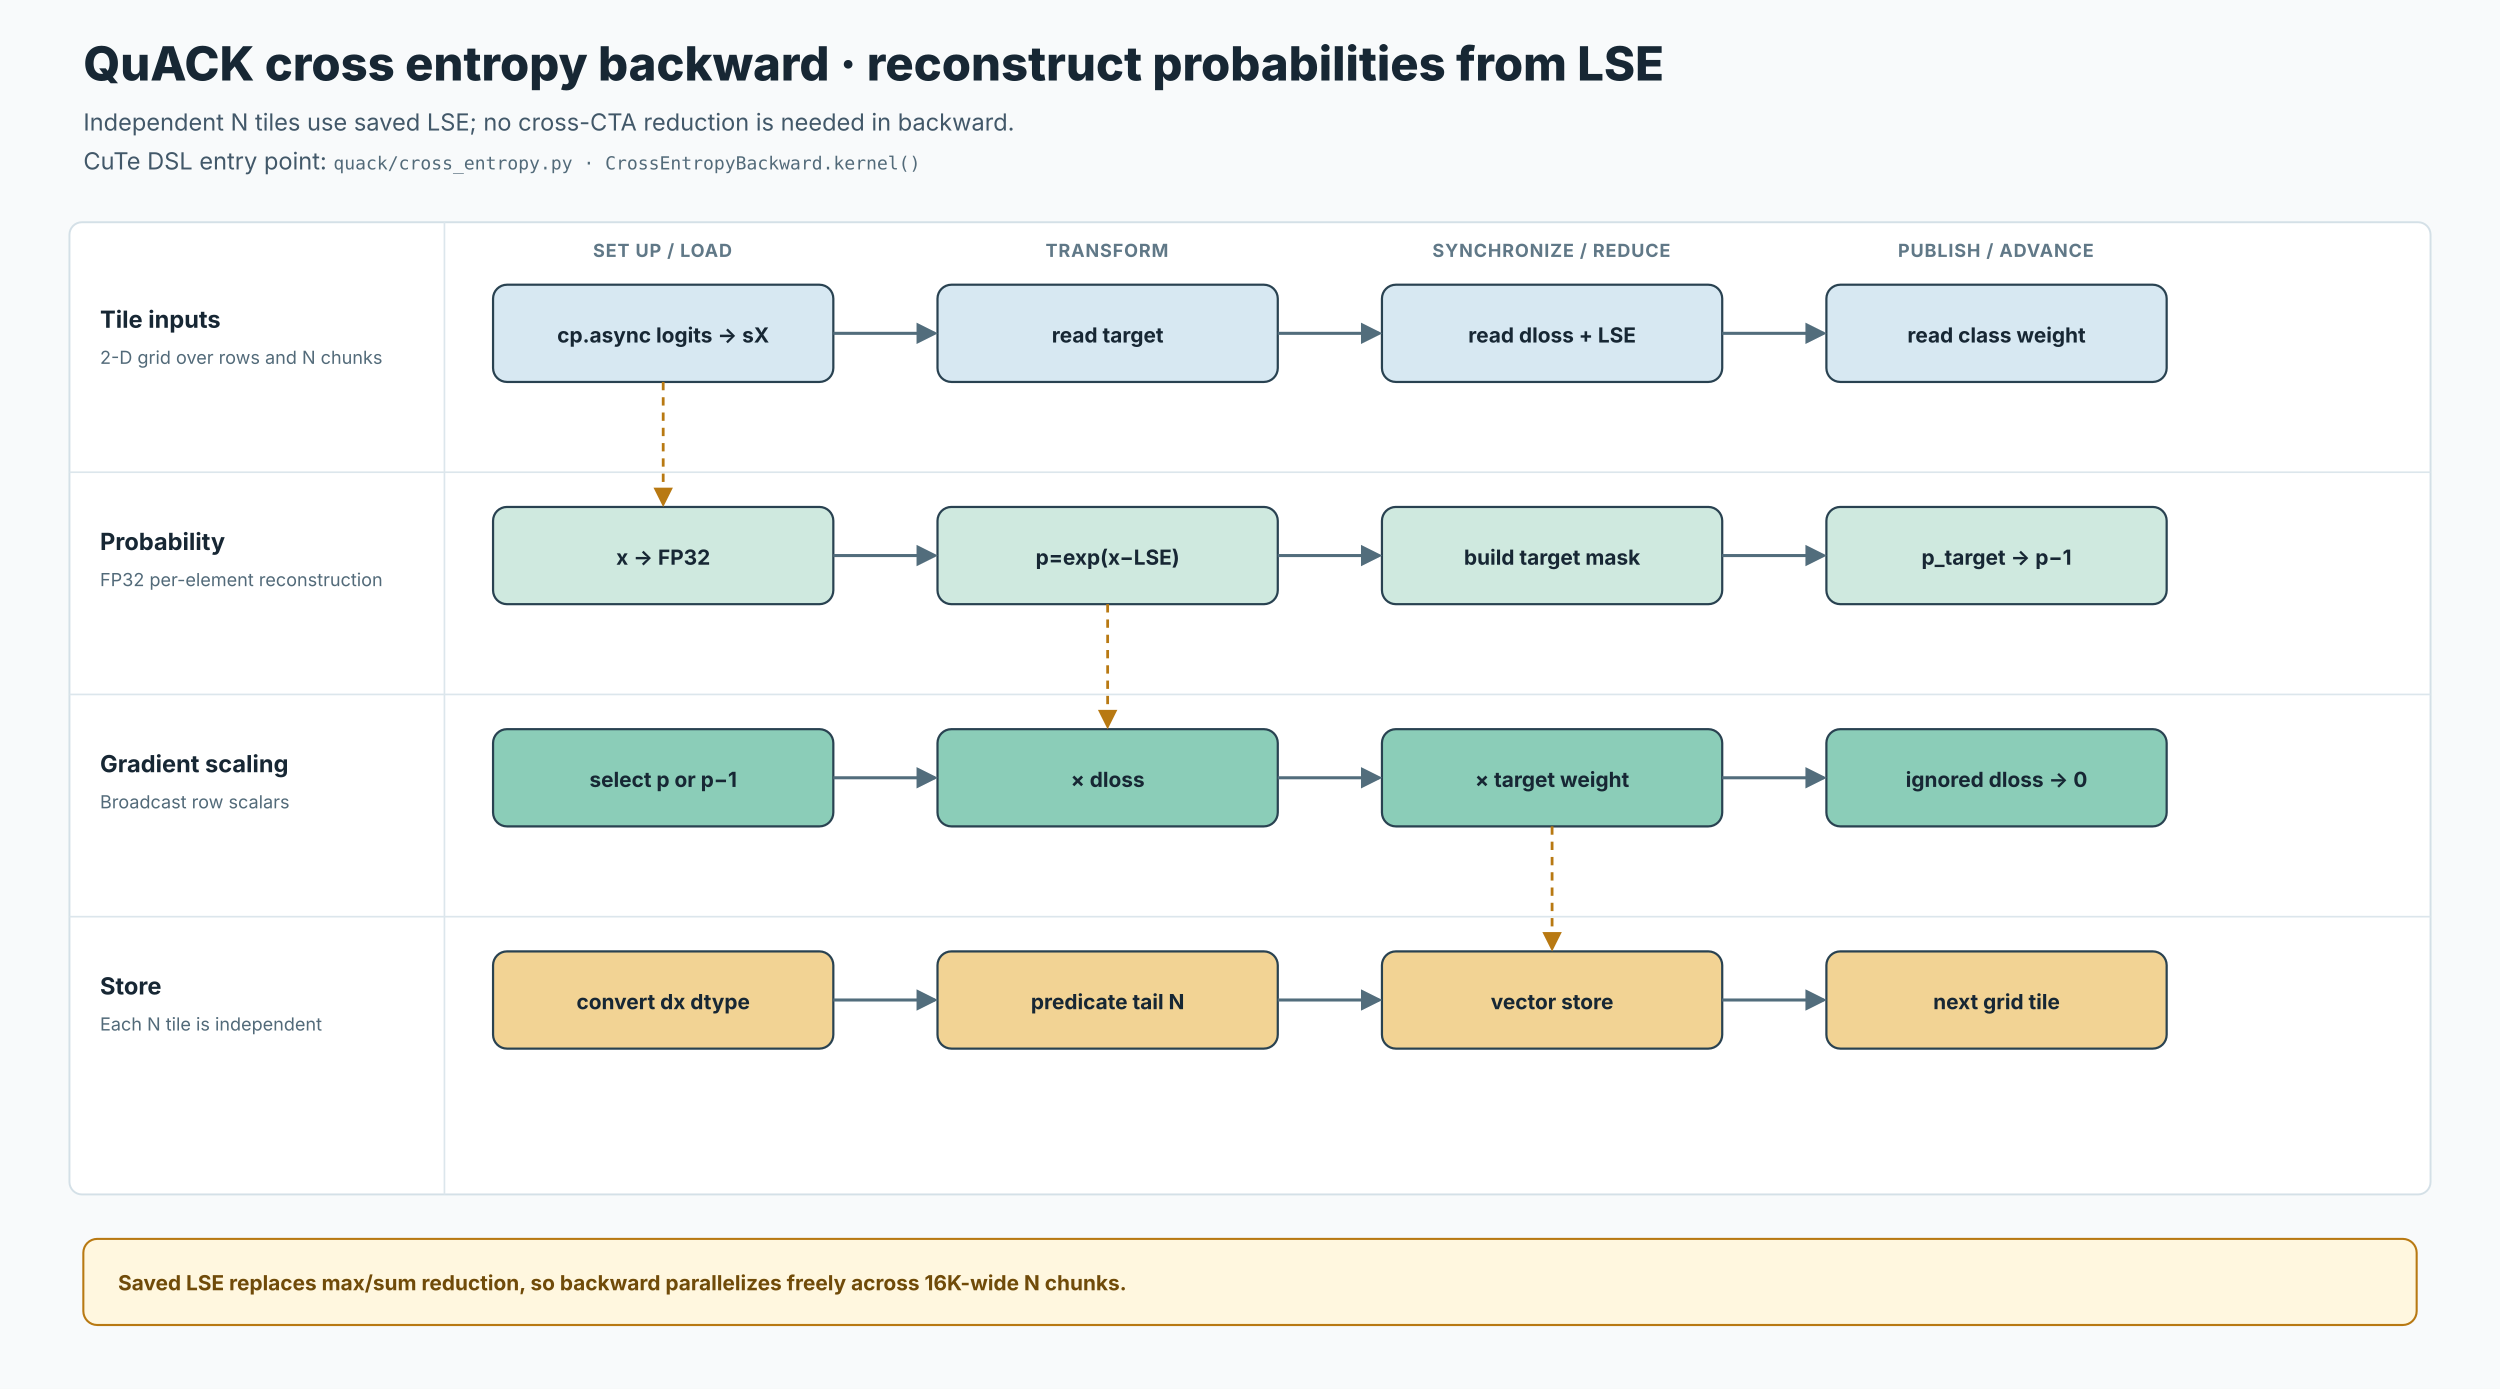
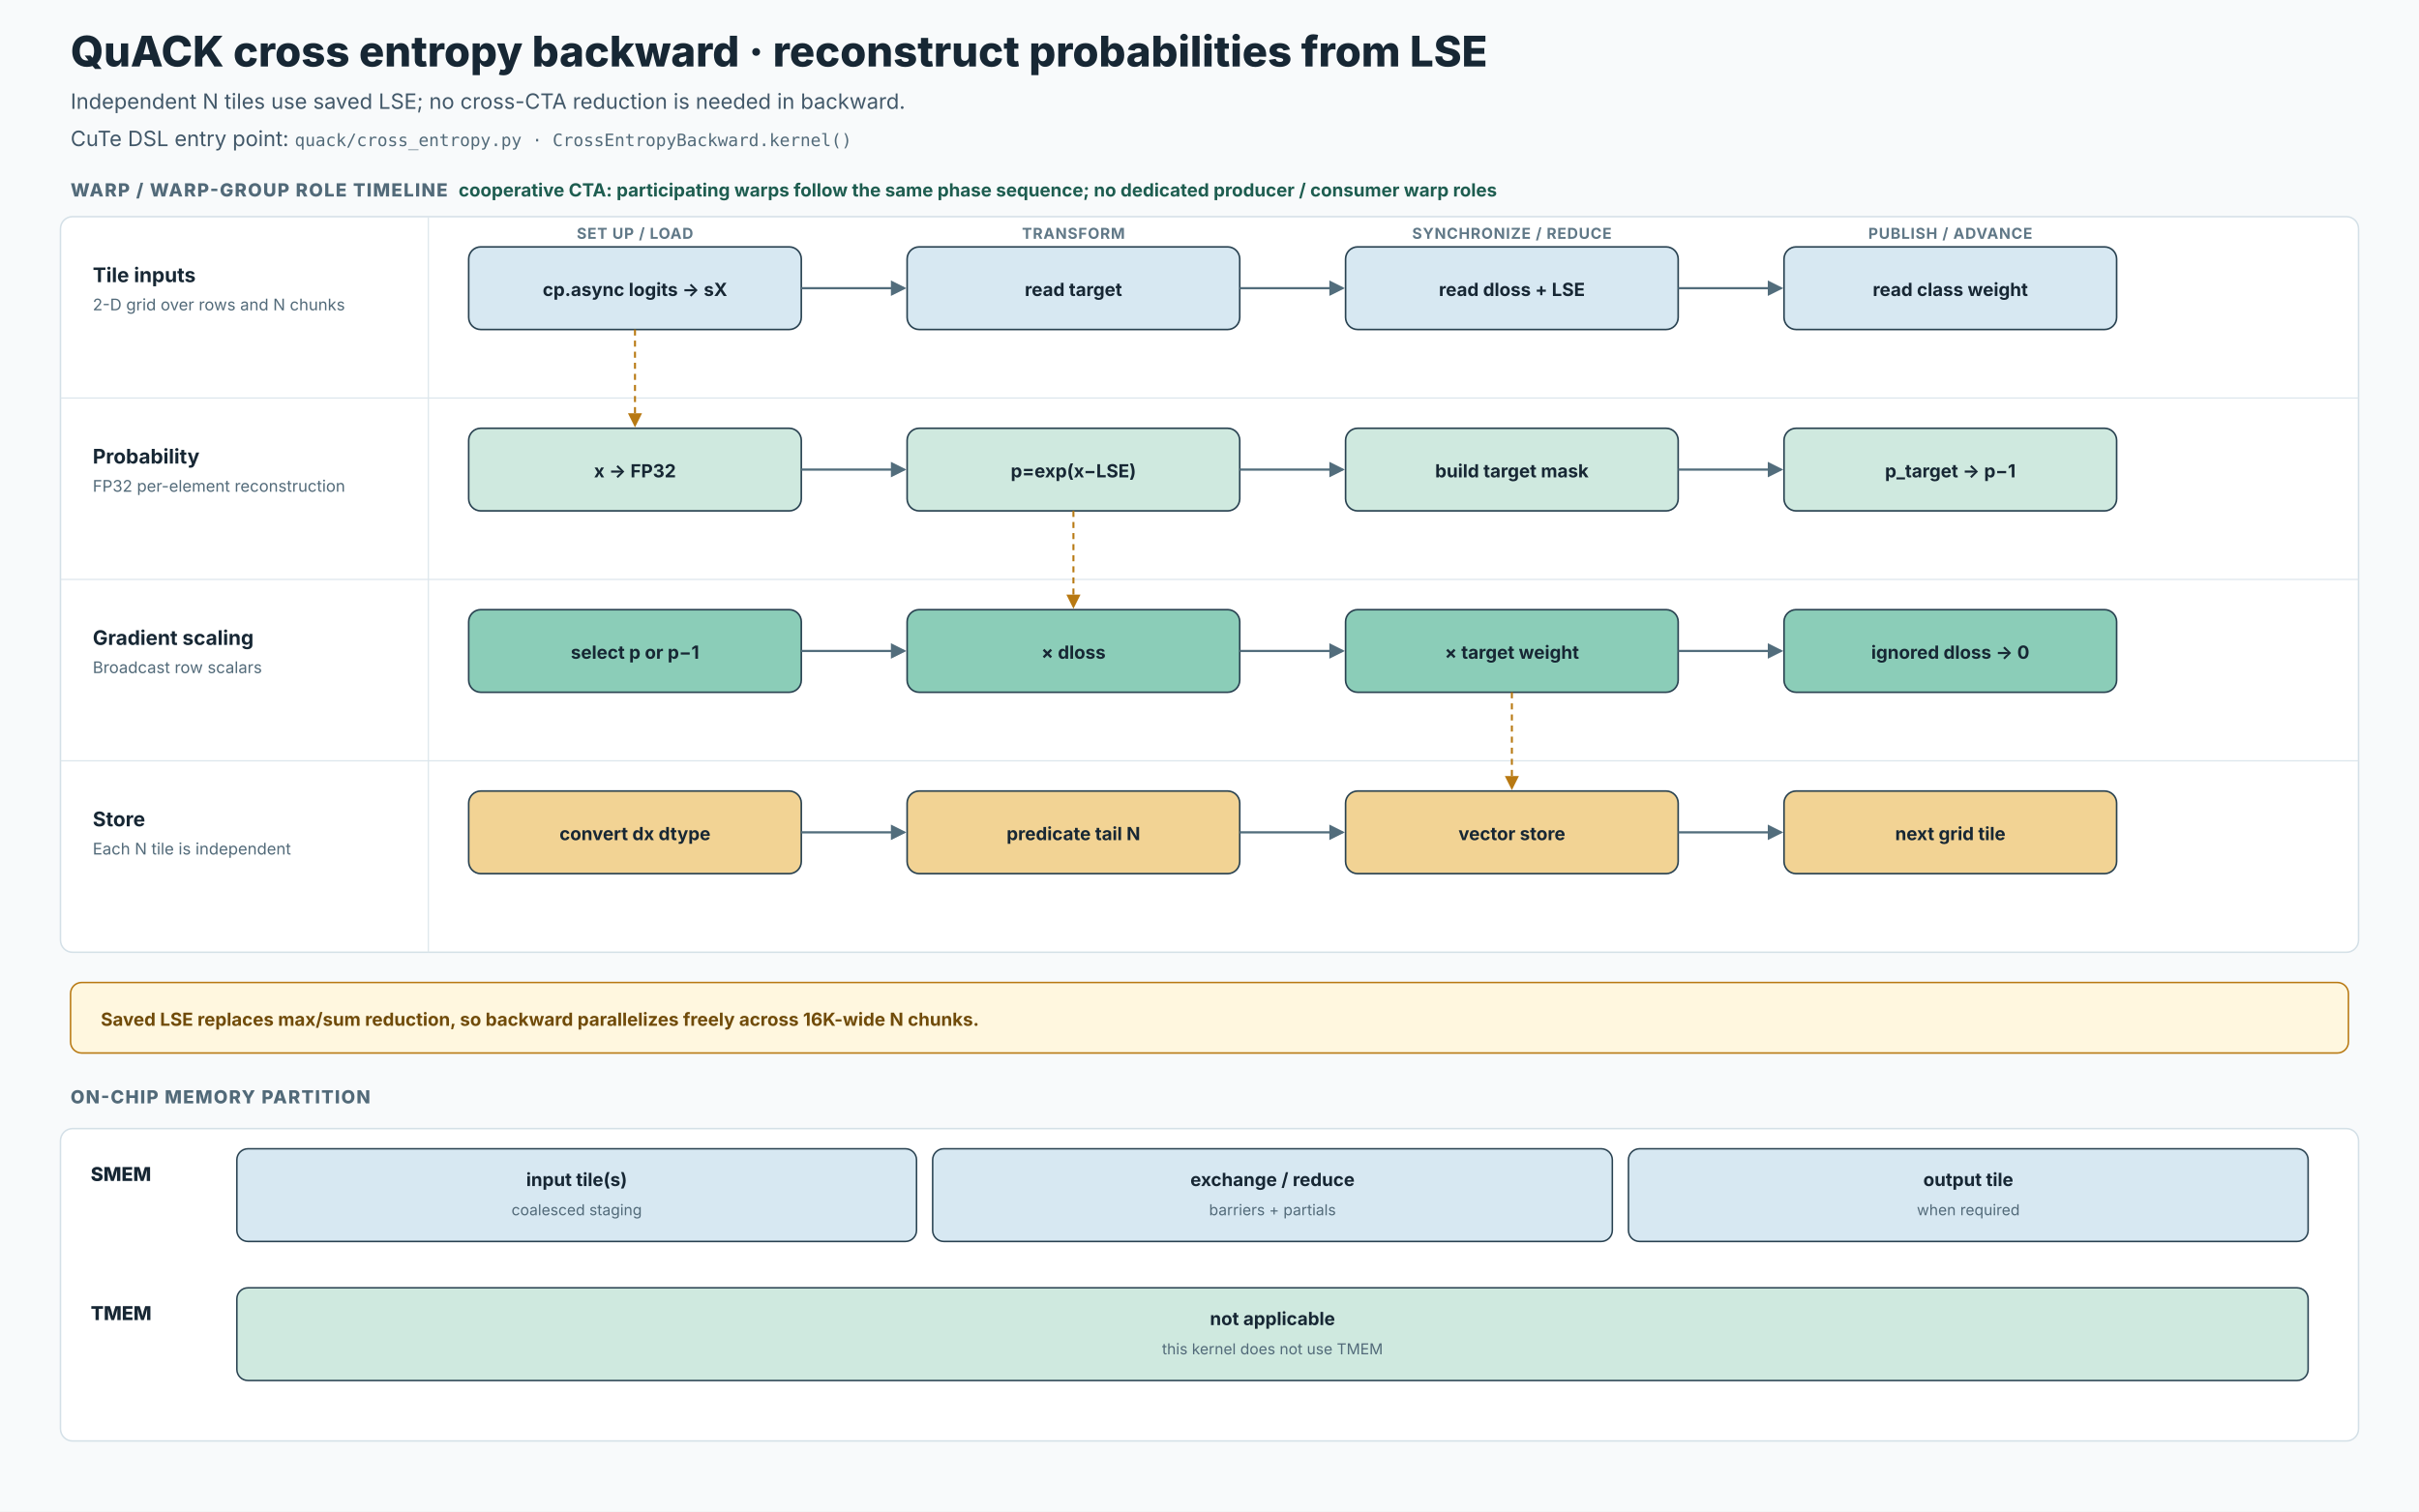
- <svg xmlns="http://www.w3.org/2000/svg" width="1800" height="1000" viewBox="0 0 1800 1000" role="img" aria-labelledby="title desc">
+ <svg xmlns="http://www.w3.org/2000/svg" width="2400" height="1500" viewBox="0 0 2400 1500" role="img" aria-labelledby="title desc">
  <defs>
    <style>
      text { font-family: Inter, ui-sans-serif, system-ui, -apple-system, BlinkMacSystemFont, "Segoe UI", sans-serif; fill: #172734; }
-       .title { font-size: 34px; font-weight: 760; } .subtitle { font-size: 17px; fill: #425869; }
-       .lane { font-size: 17px; font-weight: 730; } .lane-note { font-size: 13px; fill: #526a79; }
-       .phase { font-size: 13px; font-weight: 700; fill: #607887; text-anchor: middle; letter-spacing: .6px; }
-       .box { font-size: 15px; font-weight: 700; text-anchor: middle; dominant-baseline: middle; }
-       .mini { font-size: 12px; font-weight: 650; fill: #425869; text-anchor: middle; dominant-baseline: middle; }
+       .title { font-size: 42px; font-weight: 760; } .subtitle { font-size: 21px; fill: #425869; }
+       .panel-title { font-size: 18px; font-weight: 780; fill: #526a79; letter-spacing: 1.2px; }
+       .lane { font-size: 20px; font-weight: 730; } .lane-note { font-size: 16px; fill: #526a79; }
+       .phase { font-size: 15px; font-weight: 700; fill: #607887; text-anchor: middle; letter-spacing: .7px; }
+       .box { font-size: 18px; font-weight: 700; text-anchor: middle; dominant-baseline: middle; }
+       .mini { font-size: 15px; font-weight: 650; fill: #425869; text-anchor: middle; dominant-baseline: middle; }
      .node { stroke: #294251; stroke-width: 1.6; } .grid { stroke: #dce6ec; stroke-width: 1.2; }
      .arrow { fill: none; stroke: #526d7c; stroke-width: 2.2; marker-end: url(#arrow); }
      .dep { fill: none; stroke: #b87912; stroke-width: 2; stroke-dasharray: 6 5; marker-end: url(#gold); }
-       .note { font-size: 15px; font-weight: 650; fill: #704b09; } .source { font-family: ui-monospace, SFMono-Regular, Menlo, Consolas, monospace; font-size: 13px; fill: #526a79; }
+       .note { font-size: 18px; font-weight: 650; fill: #704b09; } .source { font-family: ui-monospace, SFMono-Regular, Menlo, Consolas, monospace; font-size: 17px; fill: #526a79; }
+       .role-summary { font-size: 18px; font-weight: 680; fill: #1e5d50; }
+       .memory-label { font-size: 19px; font-weight: 760; } .mem-node { stroke: #294251; stroke-width: 1.5; }
+       .mem-name { font-size: 18px; font-weight: 740; text-anchor: middle; } .mem-note { font-size: 15px; fill: #526a79; text-anchor: middle; }
    </style>
    <marker id="arrow" viewBox="0 0 10 10" refX="8.5" refY="5" markerWidth="7" markerHeight="7" orient="auto">
      <path d="M0 0L10 5L0 10Z" fill="#526d7c" />
    </marker>
    <marker id="gold" viewBox="0 0 10 10" refX="8.5" refY="5" markerWidth="7" markerHeight="7" orient="auto">
      <path d="M0 0L10 5L0 10Z" fill="#b87912" />
    </marker>
  </defs>
-   <rect width="1800" height="1000" fill="#f8fafb" />
-   <text class="title" x="60" y="58">QuACK cross entropy backward · reconstruct probabilities from LSE</text>
-   <text class="subtitle" x="60" y="94">Independent N tiles use saved LSE; no cross-CTA reduction is needed in backward.</text>
-   <text class="subtitle" x="60" y="122">CuTe DSL entry point: <tspan class="source">quack/cross_entropy.py · CrossEntropyBackward.kernel()</tspan>
+   <rect width="2400" height="1500" fill="#f8fafb" />
+   <text class="title" x="70" y="66">QuACK cross entropy backward · reconstruct probabilities from LSE</text>
+   <text class="subtitle" x="70" y="108">Independent N tiles use saved LSE; no cross-CTA reduction is needed in backward.</text>
+   <text class="subtitle" x="70" y="145">CuTe DSL entry point: <tspan class="source">quack/cross_entropy.py · CrossEntropyBackward.kernel()</tspan>
  </text>
-   <rect x="50" y="160" width="1700" height="700" rx="9" fill="#fff" stroke="#d4e0e7" stroke-width="1.4" />
-   <line class="grid" x1="320" y1="160" x2="320" y2="860" />
-   <line class="grid" x1="50" y1="340" x2="1750" y2="340" />
-   <line class="grid" x1="50" y1="500" x2="1750" y2="500" />
-   <line class="grid" x1="50" y1="660" x2="1750" y2="660" />
-   <text class="phase" x="477" y="185">SET UP / LOAD</text>
-   <text class="phase" x="797" y="185">TRANSFORM</text>
-   <text class="phase" x="1117" y="185">SYNCHRONIZE / REDUCE</text>
-   <text class="phase" x="1437" y="185">PUBLISH / ADVANCE</text>
-   <text class="lane" x="72" y="236">Tile inputs</text>
-   <text class="lane-note" x="72" y="262">2-D grid over rows and N chunks</text>
-   <rect class="node" x="355" y="205" width="245" height="70" rx="10" fill="#d7e8f2" />
-   <text class="box" x="477.5" y="241">cp.async logits → sX</text>
-   <rect class="node" x="675" y="205" width="245" height="70" rx="10" fill="#d7e8f2" />
-   <text class="box" x="797.5" y="241">read target</text>
-   <path class="arrow" d="M600 240 H673" />
-   <rect class="node" x="995" y="205" width="245" height="70" rx="10" fill="#d7e8f2" />
-   <text class="box" x="1117.5" y="241">read dloss + LSE</text>
-   <path class="arrow" d="M920 240 H993" />
-   <rect class="node" x="1315" y="205" width="245" height="70" rx="10" fill="#d7e8f2" />
-   <text class="box" x="1437.5" y="241">read class weight</text>
-   <path class="arrow" d="M1240 240 H1313" />
-   <text class="lane" x="72" y="396">Probability</text>
-   <text class="lane-note" x="72" y="422">FP32 per-element reconstruction</text>
-   <rect class="node" x="355" y="365" width="245" height="70" rx="10" fill="#cfe9df" />
-   <text class="box" x="477.5" y="401">x → FP32</text>
-   <rect class="node" x="675" y="365" width="245" height="70" rx="10" fill="#cfe9df" />
-   <text class="box" x="797.5" y="401">p=exp(x−LSE)</text>
-   <path class="arrow" d="M600 400 H673" />
-   <rect class="node" x="995" y="365" width="245" height="70" rx="10" fill="#cfe9df" />
-   <text class="box" x="1117.5" y="401">build target mask</text>
-   <path class="arrow" d="M920 400 H993" />
-   <rect class="node" x="1315" y="365" width="245" height="70" rx="10" fill="#cfe9df" />
-   <text class="box" x="1437.5" y="401">p_target → p−1</text>
-   <path class="arrow" d="M1240 400 H1313" />
-   <text class="lane" x="72" y="556">Gradient scaling</text>
-   <text class="lane-note" x="72" y="582">Broadcast row scalars</text>
-   <rect class="node" x="355" y="525" width="245" height="70" rx="10" fill="#8bcdb8" />
-   <text class="box" x="477.5" y="561">select p or p−1</text>
-   <rect class="node" x="675" y="525" width="245" height="70" rx="10" fill="#8bcdb8" />
-   <text class="box" x="797.5" y="561">× dloss</text>
-   <path class="arrow" d="M600 560 H673" />
-   <rect class="node" x="995" y="525" width="245" height="70" rx="10" fill="#8bcdb8" />
-   <text class="box" x="1117.5" y="561">× target weight</text>
-   <path class="arrow" d="M920 560 H993" />
-   <rect class="node" x="1315" y="525" width="245" height="70" rx="10" fill="#8bcdb8" />
-   <text class="box" x="1437.5" y="561">ignored dloss → 0</text>
-   <path class="arrow" d="M1240 560 H1313" />
-   <text class="lane" x="72" y="716">Store</text>
-   <text class="lane-note" x="72" y="742">Each N tile is independent</text>
-   <rect class="node" x="355" y="685" width="245" height="70" rx="10" fill="#f2d394" />
-   <text class="box" x="477.5" y="721">convert dx dtype</text>
-   <rect class="node" x="675" y="685" width="245" height="70" rx="10" fill="#f2d394" />
-   <text class="box" x="797.5" y="721">predicate tail N</text>
-   <path class="arrow" d="M600 720 H673" />
-   <rect class="node" x="995" y="685" width="245" height="70" rx="10" fill="#f2d394" />
-   <text class="box" x="1117.5" y="721">vector store</text>
-   <path class="arrow" d="M920 720 H993" />
-   <rect class="node" x="1315" y="685" width="245" height="70" rx="10" fill="#f2d394" />
-   <text class="box" x="1437.5" y="721">next grid tile</text>
-   <path class="arrow" d="M1240 720 H1313" />
-   <path class="dep" d="M477.5 275 V363" />
-   <path class="dep" d="M797.5 435 V523" />
-   <path class="dep" d="M1117.5 595 V683" />
-   <rect x="60" y="892" width="1680" height="62" rx="10" fill="#fff7df" stroke="#b87912" stroke-width="1.5" />
-   <text class="note" x="85" y="929">Saved LSE replaces max/sum reduction, so backward parallelizes freely across 16K-wide N chunks.</text>
+   <text class="panel-title" x="70" y="195">WARP / WARP-GROUP ROLE TIMELINE</text>
+   <text class="role-summary" x="455" y="195">cooperative CTA: participating warps follow the same phase sequence; no dedicated producer / consumer warp roles</text>
+   <rect x="60" y="215" width="2280" height="730" rx="12" fill="#fff" stroke="#d4e0e7" stroke-width="1.5" />
+   <line class="grid" x1="425" y1="215" x2="425" y2="945" />
+   <line class="grid" x1="60" y1="395" x2="2340" y2="395" />
+   <line class="grid" x1="60" y1="575" x2="2340" y2="575" />
+   <line class="grid" x1="60" y1="755" x2="2340" y2="755" />
+   <text class="phase" x="630" y="237">SET UP / LOAD</text>
+   <text class="phase" x="1065" y="237">TRANSFORM</text>
+   <text class="phase" x="1500" y="237">SYNCHRONIZE / REDUCE</text>
+   <text class="phase" x="1935" y="237">PUBLISH / ADVANCE</text>
+   <text class="lane" x="92" y="280">Tile inputs</text>
+   <text class="lane-note" x="92" y="308">2-D grid over rows and N chunks</text>
+   <rect class="node" x="465" y="245" width="330" height="82" rx="12" fill="#d7e8f2" />
+   <text class="box" x="630" y="287">cp.async logits → sX</text>
+   <rect class="node" x="900" y="245" width="330" height="82" rx="12" fill="#d7e8f2" />
+   <text class="box" x="1065" y="287">read target</text>
+   <path class="arrow" d="M795 286 H897" />
+   <rect class="node" x="1335" y="245" width="330" height="82" rx="12" fill="#d7e8f2" />
+   <text class="box" x="1500" y="287">read dloss + LSE</text>
+   <path class="arrow" d="M1230 286 H1332" />
+   <rect class="node" x="1770" y="245" width="330" height="82" rx="12" fill="#d7e8f2" />
+   <text class="box" x="1935" y="287">read class weight</text>
+   <path class="arrow" d="M1665 286 H1767" />
+   <text class="lane" x="92" y="460">Probability</text>
+   <text class="lane-note" x="92" y="488">FP32 per-element reconstruction</text>
+   <rect class="node" x="465" y="425" width="330" height="82" rx="12" fill="#cfe9df" />
+   <text class="box" x="630" y="467">x → FP32</text>
+   <rect class="node" x="900" y="425" width="330" height="82" rx="12" fill="#cfe9df" />
+   <text class="box" x="1065" y="467">p=exp(x−LSE)</text>
+   <path class="arrow" d="M795 466 H897" />
+   <rect class="node" x="1335" y="425" width="330" height="82" rx="12" fill="#cfe9df" />
+   <text class="box" x="1500" y="467">build target mask</text>
+   <path class="arrow" d="M1230 466 H1332" />
+   <rect class="node" x="1770" y="425" width="330" height="82" rx="12" fill="#cfe9df" />
+   <text class="box" x="1935" y="467">p_target → p−1</text>
+   <path class="arrow" d="M1665 466 H1767" />
+   <text class="lane" x="92" y="640">Gradient scaling</text>
+   <text class="lane-note" x="92" y="668">Broadcast row scalars</text>
+   <rect class="node" x="465" y="605" width="330" height="82" rx="12" fill="#8bcdb8" />
+   <text class="box" x="630" y="647">select p or p−1</text>
+   <rect class="node" x="900" y="605" width="330" height="82" rx="12" fill="#8bcdb8" />
+   <text class="box" x="1065" y="647">× dloss</text>
+   <path class="arrow" d="M795 646 H897" />
+   <rect class="node" x="1335" y="605" width="330" height="82" rx="12" fill="#8bcdb8" />
+   <text class="box" x="1500" y="647">× target weight</text>
+   <path class="arrow" d="M1230 646 H1332" />
+   <rect class="node" x="1770" y="605" width="330" height="82" rx="12" fill="#8bcdb8" />
+   <text class="box" x="1935" y="647">ignored dloss → 0</text>
+   <path class="arrow" d="M1665 646 H1767" />
+   <text class="lane" x="92" y="820">Store</text>
+   <text class="lane-note" x="92" y="848">Each N tile is independent</text>
+   <rect class="node" x="465" y="785" width="330" height="82" rx="12" fill="#f2d394" />
+   <text class="box" x="630" y="827">convert dx dtype</text>
+   <rect class="node" x="900" y="785" width="330" height="82" rx="12" fill="#f2d394" />
+   <text class="box" x="1065" y="827">predicate tail N</text>
+   <path class="arrow" d="M795 826 H897" />
+   <rect class="node" x="1335" y="785" width="330" height="82" rx="12" fill="#f2d394" />
+   <text class="box" x="1500" y="827">vector store</text>
+   <path class="arrow" d="M1230 826 H1332" />
+   <rect class="node" x="1770" y="785" width="330" height="82" rx="12" fill="#f2d394" />
+   <text class="box" x="1935" y="827">next grid tile</text>
+   <path class="arrow" d="M1665 826 H1767" />
+   <path class="dep" d="M630 327 V422" />
+   <path class="dep" d="M1065 507 V602" />
+   <path class="dep" d="M1500 687 V782" />
+   <rect x="70" y="975" width="2260" height="70" rx="11" fill="#fff7df" stroke="#b87912" stroke-width="1.5" />
+   <text class="note" x="100" y="1018">Saved LSE replaces max/sum reduction, so backward parallelizes freely across 16K-wide N chunks.</text>
+   <text class="panel-title" x="70" y="1095">ON-CHIP MEMORY PARTITION</text>
+   <rect x="60" y="1120" width="2280" height="310" rx="12" fill="#fff" stroke="#d4e0e7" stroke-width="1.5" />
+   <text class="memory-label" x="90" y="1172">SMEM</text>
+   <rect class="mem-node" x="235.0" y="1140" width="674.333" height="92" rx="11" fill="#d7e8f2" />
+   <text class="mem-name" x="572.167" y="1177">input tile(s)</text>
+   <text class="mem-note" x="572.167" y="1206">coalesced staging</text>
+   <rect class="mem-node" x="925.333" y="1140" width="674.333" height="92" rx="11" fill="#d7e8f2" />
+   <text class="mem-name" x="1262.5" y="1177">exchange / reduce</text>
+   <text class="mem-note" x="1262.5" y="1206">barriers + partials</text>
+   <rect class="mem-node" x="1615.667" y="1140" width="674.333" height="92" rx="11" fill="#d7e8f2" />
+   <text class="mem-name" x="1952.833" y="1177">output tile</text>
+   <text class="mem-note" x="1952.833" y="1206">when required</text>
+   <text class="memory-label" x="90" y="1310">TMEM</text>
+   <rect class="mem-node" x="235.0" y="1278" width="2055.0" height="92" rx="11" fill="#cfe9df" />
+   <text class="mem-name" x="1262.5" y="1315">not applicable</text>
+   <text class="mem-note" x="1262.5" y="1344">this kernel does not use TMEM</text>
</svg>
